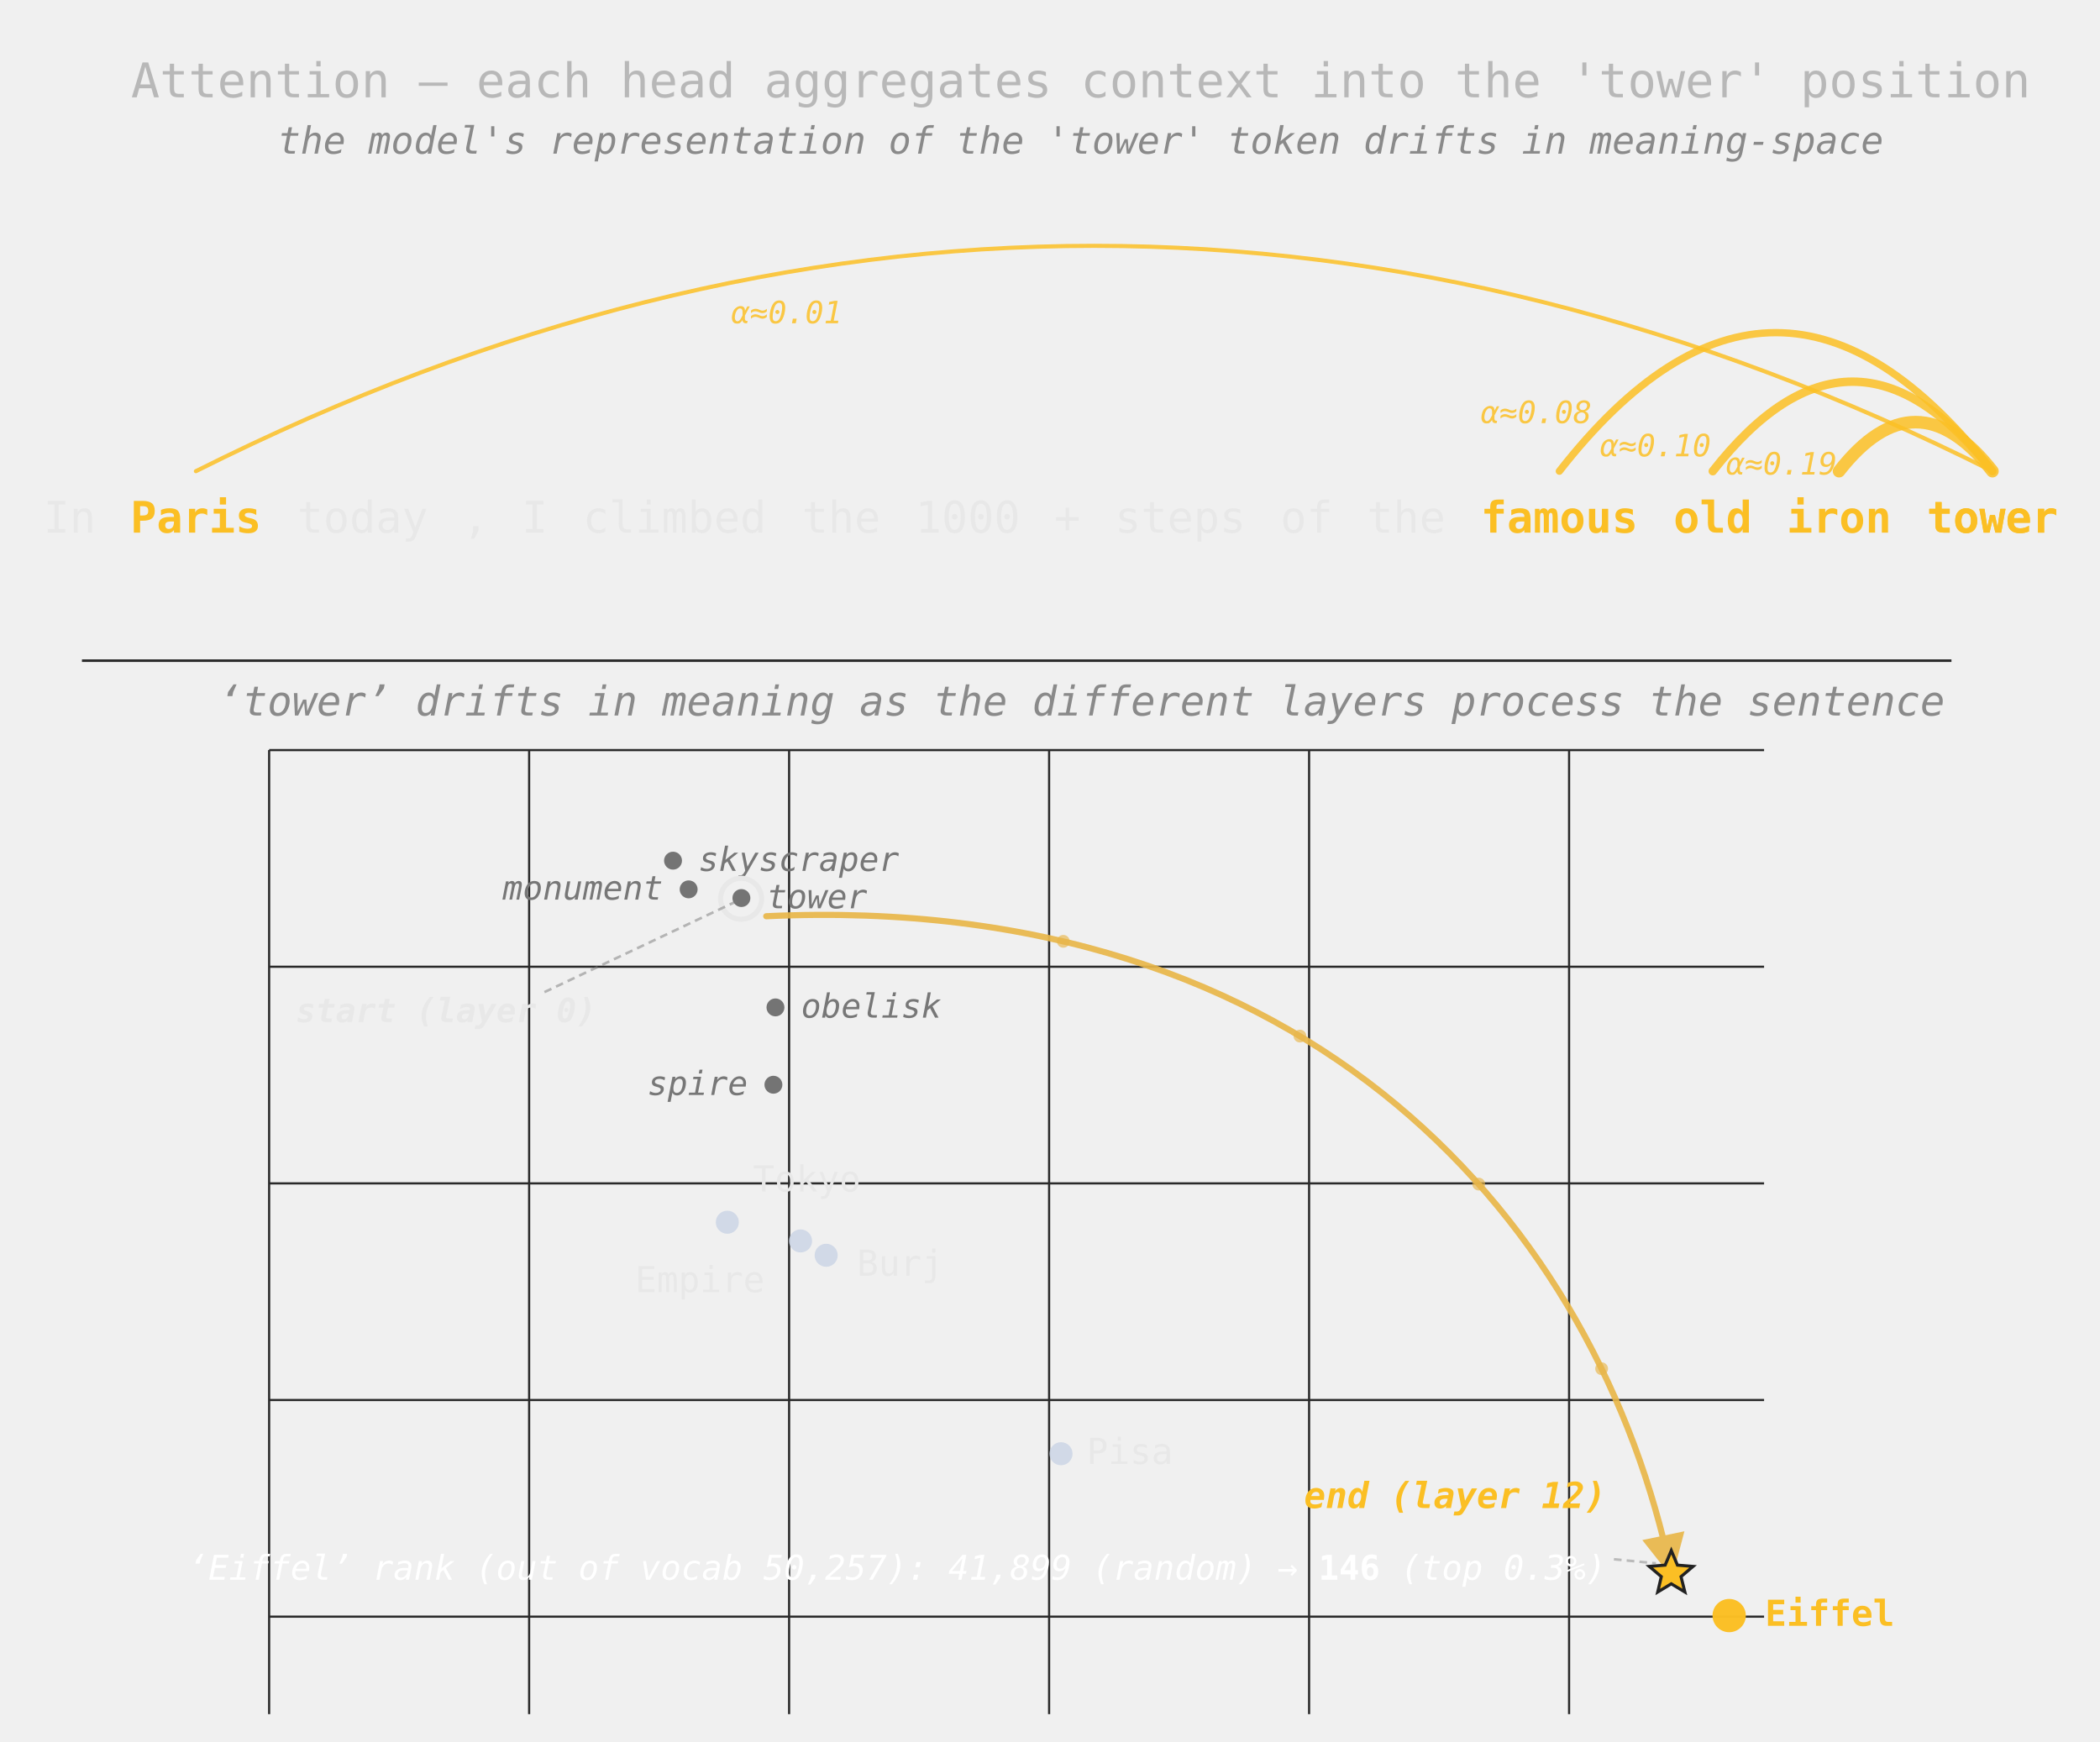
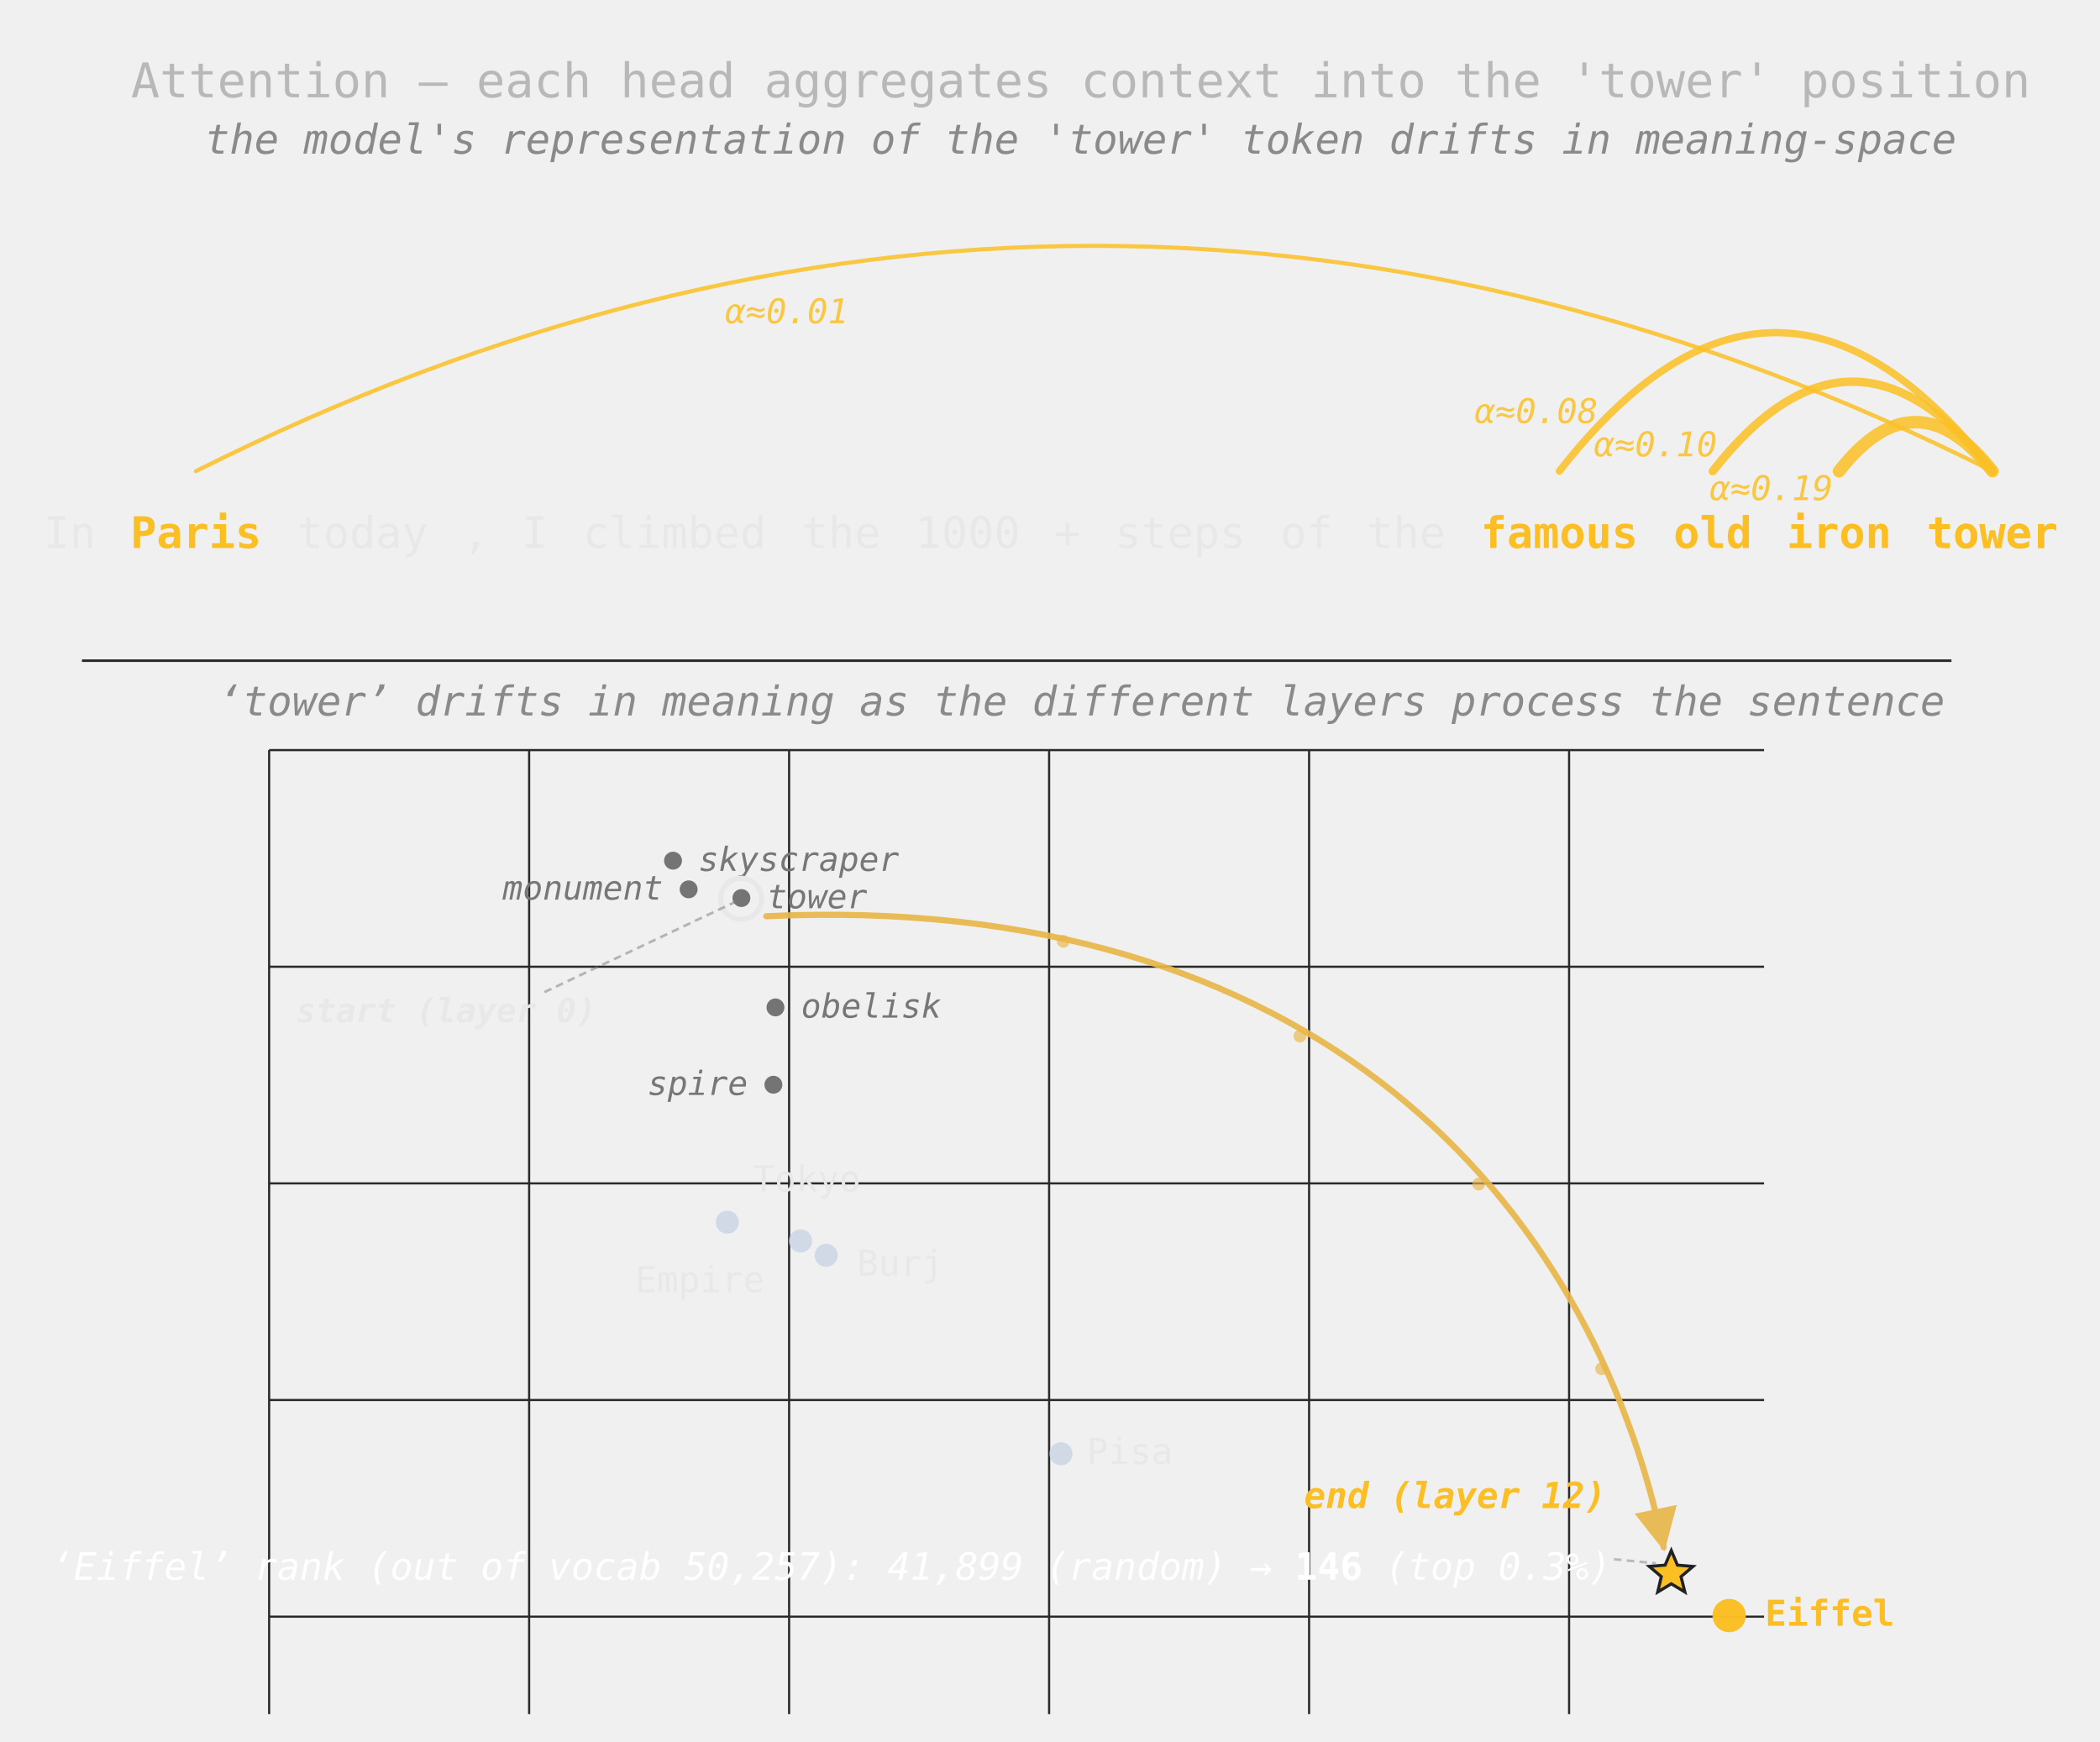
<svg xmlns="http://www.w3.org/2000/svg" viewBox="0 0 820 680" font-family="Iosevka, 'JetBrains Mono', monospace" version="1.1" id="svg1043" width="820" height="680">
  <defs id="defs1047" />
  <text x="422" y="38" text-anchor="middle" fill="#b8b8b8" font-size="17px" font-weight="500" id="text875" style="font-size:18.667px">Attention — each head aggregates context into the 'tower' position</text>
-   <text x="422" y="60" text-anchor="middle" fill="#8a8a8a" font-size="14px" font-style="italic" id="text877" style="font-size:14.667px">the model's representation of the 'tower' token drifts in meaning-space</text>
-   <text x="27.2" y="208" text-anchor="middle" fill="#e8e8e8" font-size="17px" font-weight="500" font-family="Iosevka, 'JetBrains Mono', monospace" id="text879">In</text>
-   <text x="76.5" y="208" text-anchor="middle" fill="#e8e8e8" font-size="17px" font-weight="500" font-family="Iosevka, 'JetBrains Mono', monospace" id="text881">Paris</text>
-   <text x="141.6" y="208" text-anchor="middle" fill="#e8e8e8" font-size="17px" font-weight="500" font-family="Iosevka, 'JetBrains Mono', monospace" id="text883">today</text>
-   <text x="185.7" y="208" text-anchor="middle" fill="#e8e8e8" font-size="17px" font-weight="500" font-family="Iosevka, 'JetBrains Mono', monospace" id="text885">,</text>
-   <text x="208.8" y="208" text-anchor="middle" fill="#e8e8e8" font-size="17px" font-weight="500" font-family="Iosevka, 'JetBrains Mono', monospace" id="text887">I</text>
-   <text x="263.4" y="208" text-anchor="middle" fill="#e8e8e8" font-size="17px" font-weight="500" font-family="Iosevka, 'JetBrains Mono', monospace" id="text889">climbed</text>
-   <text x="328.5" y="208" text-anchor="middle" fill="#e8e8e8" font-size="17px" font-weight="500" font-family="Iosevka, 'JetBrains Mono', monospace" id="text891">the</text>
-   <text x="377.9" y="208" text-anchor="middle" fill="#e8e8e8" font-size="17px" font-weight="500" font-family="Iosevka, 'JetBrains Mono', monospace" id="text893">1000</text>
-   <text x="416.8" y="208" text-anchor="middle" fill="#e8e8e8" font-size="17px" font-weight="500" font-family="Iosevka, 'JetBrains Mono', monospace" id="text895">+</text>
-   <text x="460.9" y="208" text-anchor="middle" fill="#e8e8e8" font-size="17px" font-weight="500" font-family="Iosevka, 'JetBrains Mono', monospace" id="text897">steps</text>
-   <text x="510.2" y="208" text-anchor="middle" fill="#e8e8e8" font-size="17px" font-weight="500" font-family="Iosevka, 'JetBrains Mono', monospace" id="text899">of</text>
-   <text x="549.1" y="208" text-anchor="middle" fill="#e8e8e8" font-size="17px" font-weight="500" font-family="Iosevka, 'JetBrains Mono', monospace" id="text901">the</text>
-   <text x="608.9" y="208" text-anchor="middle" fill="#e8e8e8" font-size="17px" font-weight="500" font-family="Iosevka, 'JetBrains Mono', monospace" id="text903">famous</text>
-   <text x="668.8" y="208" text-anchor="middle" fill="#e8e8e8" font-size="17px" font-weight="500" font-family="Iosevka, 'JetBrains Mono', monospace" id="text905">old</text>
-   <text x="718.1" y="208" text-anchor="middle" fill="#e8e8e8" font-size="17px" font-weight="500" font-family="Iosevka, 'JetBrains Mono', monospace" id="text907">iron</text>
-   <text x="778" y="208" text-anchor="middle" fill="#e8e8e8" font-size="17px" font-weight="500" font-family="Iosevka, 'JetBrains Mono', monospace" id="text909">tower</text>
+   <text x="422" y="60" text-anchor="middle" fill="#8a8a8a" font-size="14px" font-style="italic" id="text877" style="font-size:16px">the model's representation of the 'tower' token drifts in meaning-space</text>
+   <text x="27.2" y="214" text-anchor="middle" fill="#e8e8e8" font-size="17px" font-weight="500" font-family="Iosevka, 'JetBrains Mono', monospace" id="text879">In</text>
+   <text x="76.5" y="214" text-anchor="middle" fill="#e8e8e8" font-size="17px" font-weight="500" font-family="Iosevka, 'JetBrains Mono', monospace" id="text881">Paris</text>
+   <text x="141.6" y="214" text-anchor="middle" fill="#e8e8e8" font-size="17px" font-weight="500" font-family="Iosevka, 'JetBrains Mono', monospace" id="text883">today</text>
+   <text x="185.7" y="214" text-anchor="middle" fill="#e8e8e8" font-size="17px" font-weight="500" font-family="Iosevka, 'JetBrains Mono', monospace" id="text885">,</text>
+   <text x="208.8" y="214" text-anchor="middle" fill="#e8e8e8" font-size="17px" font-weight="500" font-family="Iosevka, 'JetBrains Mono', monospace" id="text887">I</text>
+   <text x="263.4" y="214" text-anchor="middle" fill="#e8e8e8" font-size="17px" font-weight="500" font-family="Iosevka, 'JetBrains Mono', monospace" id="text889">climbed</text>
+   <text x="328.5" y="214" text-anchor="middle" fill="#e8e8e8" font-size="17px" font-weight="500" font-family="Iosevka, 'JetBrains Mono', monospace" id="text891">the</text>
+   <text x="377.9" y="214" text-anchor="middle" fill="#e8e8e8" font-size="17px" font-weight="500" font-family="Iosevka, 'JetBrains Mono', monospace" id="text893">1000</text>
+   <text x="416.8" y="214" text-anchor="middle" fill="#e8e8e8" font-size="17px" font-weight="500" font-family="Iosevka, 'JetBrains Mono', monospace" id="text895">+</text>
+   <text x="460.9" y="214" text-anchor="middle" fill="#e8e8e8" font-size="17px" font-weight="500" font-family="Iosevka, 'JetBrains Mono', monospace" id="text897">steps</text>
+   <text x="510.2" y="214" text-anchor="middle" fill="#e8e8e8" font-size="17px" font-weight="500" font-family="Iosevka, 'JetBrains Mono', monospace" id="text899">of</text>
+   <text x="549.1" y="214" text-anchor="middle" fill="#e8e8e8" font-size="17px" font-weight="500" font-family="Iosevka, 'JetBrains Mono', monospace" id="text901">the</text>
+   <text x="608.9" y="214" text-anchor="middle" fill="#e8e8e8" font-size="17px" font-weight="500" font-family="Iosevka, 'JetBrains Mono', monospace" id="text903">famous</text>
+   <text x="668.8" y="214" text-anchor="middle" fill="#e8e8e8" font-size="17px" font-weight="500" font-family="Iosevka, 'JetBrains Mono', monospace" id="text905">old</text>
+   <text x="718.1" y="214" text-anchor="middle" fill="#e8e8e8" font-size="17px" font-weight="500" font-family="Iosevka, 'JetBrains Mono', monospace" id="text907">iron</text>
+   <text x="778" y="214" text-anchor="middle" fill="#e8e8e8" font-size="17px" font-weight="500" font-family="Iosevka, 'JetBrains Mono', monospace" id="text909">tower</text>
  <text x="822.1" y="208" text-anchor="middle" fill="#e8e8e8" font-size="17px" font-weight="500" font-family="Iosevka, 'JetBrains Mono', monospace" id="text911">.</text>
  <line x1="32" y1="258" x2="762" y2="258" stroke="#2a2a2a" stroke-width="1" id="line913" />
  <g stroke="#2a2a2a" stroke-width="1" fill="none" id="g937" transform="matrix(0.8459978,0,0,0.8459978,12.03251,43.35365)" style="display:inline">
    <line x1="110" y1="295" x2="110" y2="740" id="line915" />
    <line x1="230" y1="295" x2="230" y2="740" id="line917" />
    <line x1="350" y1="295" x2="350" y2="740" id="line919" />
    <line x1="470" y1="295" x2="470" y2="740" id="line921" />
    <line x1="590" y1="295" x2="590" y2="740" id="line923" />
    <line x1="710" y1="295" x2="710" y2="740" id="line925" />
    <line x1="110" y1="295" x2="800" y2="295" id="line927" />
    <line x1="110" y1="395" x2="800" y2="395" id="line929" />
    <line x1="110" y1="495" x2="800" y2="495" id="line931" />
    <line x1="110" y1="595" x2="800" y2="595" id="line933" />
    <line x1="110" y1="695" x2="800" y2="695" id="line935" style="display:inline" />
  </g>
-   <g class="layer" id="sentence-amber" transform="translate(-58,-2)" style="display:inline">
+   <g class="layer" id="sentence-amber" transform="translate(-58,4)" style="display:inline">
    <text x="836" y="210" text-anchor="middle" fill="#fbbf24" font-size="17px" font-weight="700" font-family="Iosevka, 'JetBrains Mono', monospace" id="text939" style="display:inline">tower</text>
  </g>
  <g class="layer" id="attn-arcs" transform="translate(-58,-2)" style="display:inline">
    <path d="M 134.5,186 Q 485.3,10 836,186" stroke="#fbbf24" stroke-width="1.61" fill="none" opacity="0.85" stroke-linecap="round" id="path942" />
-     <text x="365.174" y="128.228" text-anchor="middle" fill="#fbbf24" font-size="12px" font-style="italic" opacity="0.85" id="text944">α≈0.01</text>
+     <text x="365.174" y="128.228" text-anchor="middle" fill="#fbbf24" font-size="12px" font-style="italic" opacity="0.85" id="text944" style="font-size:13.333px">α≈0.01</text>
    <path d="M 666.9,186 Q 751.4,77.8 836,186" stroke="#fbbf24" stroke-width="2.85" fill="none" opacity="0.85" stroke-linecap="round" id="path946" />
-     <text x="657.85" y="167.216" text-anchor="middle" fill="#fbbf24" font-size="12px" font-style="italic" opacity="0.85" id="text948">α≈0.08</text>
+     <text x="657.85" y="167.216" text-anchor="middle" fill="#fbbf24" font-size="12px" font-style="italic" opacity="0.85" id="text948" style="font-size:13.333px">α≈0.08</text>
    <path d="m 726.8,186 q 54.6,-69.9 109.2,0" stroke="#fbbf24" stroke-width="3.3" fill="none" opacity="0.85" stroke-linecap="round" id="path950" />
-     <text x="704.428" y="180.192" text-anchor="middle" fill="#fbbf24" font-size="12px" font-style="italic" opacity="0.85" id="text952">α≈0.10</text>
+     <text x="704.428" y="180.192" text-anchor="middle" fill="#fbbf24" font-size="12px" font-style="italic" opacity="0.85" id="text952" style="font-size:13.333px">α≈0.10</text>
    <path d="M 776.1,186 Q 806,147.7 836,186" stroke="#fbbf24" stroke-width="4.9" fill="none" opacity="0.85" stroke-linecap="round" id="path954" />
-     <text x="753.65" y="187.305" text-anchor="middle" fill="#fbbf24" font-size="12px" font-style="italic" opacity="0.85" id="text956">α≈0.19</text>
-     <text x="836" y="210" text-anchor="middle" fill="#fbbf24" font-size="17px" font-weight="700" font-family="Iosevka, 'JetBrains Mono', monospace" id="text958">tower</text>
-     <text x="776.1" y="210" text-anchor="middle" fill="#fbbf24" font-size="17px" font-weight="600" font-family="Iosevka, 'JetBrains Mono', monospace" id="text960">iron</text>
-     <text x="726.8" y="210" text-anchor="middle" fill="#fbbf24" font-size="17px" font-weight="600" font-family="Iosevka, 'JetBrains Mono', monospace" id="text962">old</text>
-     <text x="666.9" y="210" text-anchor="middle" fill="#fbbf24" font-size="17px" font-weight="600" font-family="Iosevka, 'JetBrains Mono', monospace" id="text964">famous</text>
-     <text x="134.5" y="210" text-anchor="middle" fill="#fbbf24" font-size="17px" font-weight="600" font-family="Iosevka, 'JetBrains Mono', monospace" id="text966">Paris</text>
+     <text x="749.65" y="197.305" text-anchor="middle" fill="#fbbf24" font-size="12px" font-style="italic" opacity="0.85" id="text956" style="font-size:13.333px">α≈0.19</text>
+     <text x="836" y="216" text-anchor="middle" fill="#fbbf24" font-size="17px" font-weight="700" font-family="Iosevka, 'JetBrains Mono', monospace" id="text958">tower</text>
+     <text x="776.1" y="216" text-anchor="middle" fill="#fbbf24" font-size="17px" font-weight="600" font-family="Iosevka, 'JetBrains Mono', monospace" id="text960">iron</text>
+     <text x="726.8" y="216" text-anchor="middle" fill="#fbbf24" font-size="17px" font-weight="600" font-family="Iosevka, 'JetBrains Mono', monospace" id="text962">old</text>
+     <text x="666.9" y="216" text-anchor="middle" fill="#fbbf24" font-size="17px" font-weight="600" font-family="Iosevka, 'JetBrains Mono', monospace" id="text964">famous</text>
+     <text x="134.5" y="216" text-anchor="middle" fill="#fbbf24" font-size="17px" font-weight="600" font-family="Iosevka, 'JetBrains Mono', monospace" id="text966">Paris</text>
  </g>
  <g class="layer" id="landmarks" transform="translate(-58,-2)" style="display:inline">
    <text x="480.288" y="281.408" text-anchor="middle" fill="#8a8a8a" font-size="14px" font-style="italic" id="text969" style="font-size:16px">‘tower’ drifts in meaning as the different layers process the sentence</text>
    <circle cx="347.5" cy="352.7" r="3.5" fill="#555555" opacity="0.8" id="circle971" />
    <text x="357.5" y="356.7" text-anchor="start" fill="#777777" font-size="13px" font-style="italic" id="text973">tower</text>
    <circle cx="320.8" cy="338.1" r="3.5" fill="#555555" opacity="0.8" id="circle975" />
    <text x="330.8" y="342.1" text-anchor="start" fill="#777777" font-size="13px" font-style="italic" id="text977">skyscraper</text>
    <circle cx="326.9" cy="349.3" r="3.5" fill="#555555" opacity="0.8" id="circle979" />
    <text x="316.9" y="353.3" text-anchor="end" fill="#777777" font-size="13px" font-style="italic" id="text981">monument</text>
    <circle cx="360" cy="425.6" r="3.5" fill="#555555" opacity="0.8" id="circle983" />
    <text x="350" y="429.6" text-anchor="end" fill="#777777" font-size="13px" font-style="italic" id="text985">spire</text>
    <circle cx="360.8" cy="395.4" r="3.5" fill="#555555" opacity="0.8" id="circle987" />
    <text x="370.8" y="399.4" text-anchor="start" fill="#777777" font-size="13px" font-style="italic" id="text989">obelisk</text>
    <circle cx="733.2" cy="632.9" r="6.5" fill="#fbbf24" opacity="0.98" id="circle991" />
    <text x="747.2" y="636.9" text-anchor="start" fill="#fbbf24" font-size="14px" font-weight="700" id="text993">Eiffel</text>
    <circle cx="472.3" cy="569.7" r="4.5" fill="#cdd6e6" opacity="0.9" id="circle995" />
    <text x="482.3" y="573.7" text-anchor="start" fill="#e8e8e8" font-size="14px" font-weight="500" id="text997">Pisa</text>
    <circle cx="380.6" cy="492.2" r="4.5" fill="#cdd6e6" opacity="0.9" id="circle999" />
    <text x="392.6" y="500.2" text-anchor="start" fill="#e8e8e8" font-size="14px" font-weight="500" id="text1001">Burj</text>
    <circle cx="370.6" cy="486.6" r="4.5" fill="#cdd6e6" opacity="0.9" id="circle1003" />
    <text x="356.6" y="506.6" text-anchor="end" fill="#e8e8e8" font-size="14px" font-weight="500" id="text1005">Empire</text>
    <circle cx="342" cy="479.3" r="4.5" fill="#cdd6e6" opacity="0.9" id="circle1007" />
    <text x="352" y="467.3" text-anchor="start" fill="#e8e8e8" font-size="14px" font-weight="500" id="text1009">Tokyo</text>
  </g>
  <g class="layer" id="drift-start" transform="translate(-58.41931,-1.436251)">
    <circle cx="347.792" cy="352.408" r="8" fill="none" stroke="#e8e8e8" stroke-width="2" id="circle1012" />
    <text x="173.908" y="400.588" text-anchor="start" fill="#e8e8e8" font-size="13px" font-style="italic" font-weight="600" id="text1014">start (layer 0)</text>
    <line x1="271.018" y1="388.864" x2="346.518" y2="353.164" stroke="#777777" stroke-width="1" opacity="0.5" stroke-dasharray="3, 2" id="line1016" />
  </g>
  <g class="layer" id="drift-trajectory" transform="translate(-58,-2)" style="display:inline">
    <defs id="defs1022">
      <marker id="arrow-traj" viewBox="0 0 10 10" refX="9" refY="5" markerWidth="7" markerHeight="7" orient="auto-start-reverse">
        <path d="M 0,0 10,5 0,10 Z" fill="#e8b649" id="path1019" />
      </marker>
    </defs>
-     <path d="m 357.2,359.8 c 213.5,-9.9 324.9,120.5 353.4,256.7" stroke="#e8b649" stroke-width="2.4" fill="none" opacity="0.92" stroke-linecap="round" stroke-linejoin="round" marker-end="url(#arrow-traj)" id="path1024" />
+     <path d="m 357.2,359.8 c 213.5,-9.9 321.915,110.201 350.415,246.401" stroke="#e8b649" stroke-width="2.4" fill="none" opacity="0.92" stroke-linecap="round" stroke-linejoin="round" marker-end="url(#arrow-traj)" id="path1024" />
    <circle cx="473.2" cy="369.6" r="2.5" fill="#e8b649" opacity="0.65" id="circle1026" />
    <circle cx="565.6" cy="406.6" r="2.5" fill="#e8b649" opacity="0.65" id="circle1028" />
    <circle cx="635.4" cy="464.4" r="2.5" fill="#e8b649" opacity="0.65" id="circle1030" />
    <circle cx="683.4" cy="536.5" r="2.5" fill="#e8b649" opacity="0.65" id="circle1032" />
    <polygon points="714.4,617.7 715.9,623.7 710.6,620.5 705.3,623.7 706.7,617.7 702,613.7 708.2,613.2 710.6,607.5 713,613.2 719.1,613.7 " fill="#fbbf24" stroke="#222222" stroke-width="1.2" id="polygon1034" />
    <text x="685.2" y="590.9" text-anchor="end" fill="#fbbf24" font-size="14px" font-style="italic" font-weight="600" id="text1036">end (layer 12)</text>
-     <text x="685.2" y="618.9" text-anchor="end" fill="#8a8a8a" font-size="12px" font-style="italic" id="text1038" style="font-size:13.333px">
-       <tspan style="font-size:13.333px;fill:#ffffff" id="tspan1781">‘Eiffel’ rank (out of vocab 50,257): 41,899 (random) → <tspan style="font-style:normal;font-variant:normal;font-weight:bold;font-stretch:normal;font-family:Iosevka, 'JetBrains Mono', monospace;-inkscape-font-specification:'Iosevka, JetBrains Mono, monospace Bold'" id="tspan1885">146</tspan> (top 0.3%)</tspan>
+     <text x="687.2" y="618.9" text-anchor="end" fill="#8a8a8a" font-size="12px" font-style="italic" id="text1038" style="font-size:14.667px">
+       <tspan style="font-size:14.667px;fill:#ffffff" id="tspan1781">‘Eiffel’ rank (out of vocab 50,257): 41,899 (random) → <tspan style="font-style:normal;font-variant:normal;font-weight:bold;font-stretch:normal;font-size:14.667px;font-family:Iosevka, 'JetBrains Mono', monospace;-inkscape-font-specification:'Iosevka, JetBrains Mono, monospace Bold'" id="tspan1885">146</tspan> (top 0.3%)</tspan>
    </text>
    <line x1="688.2" y1="610.9" x2="704.6" y2="612.5" stroke="#777777" stroke-width="1" opacity="0.45" stroke-dasharray="3, 2" id="line1040" />
  </g>
</svg>
